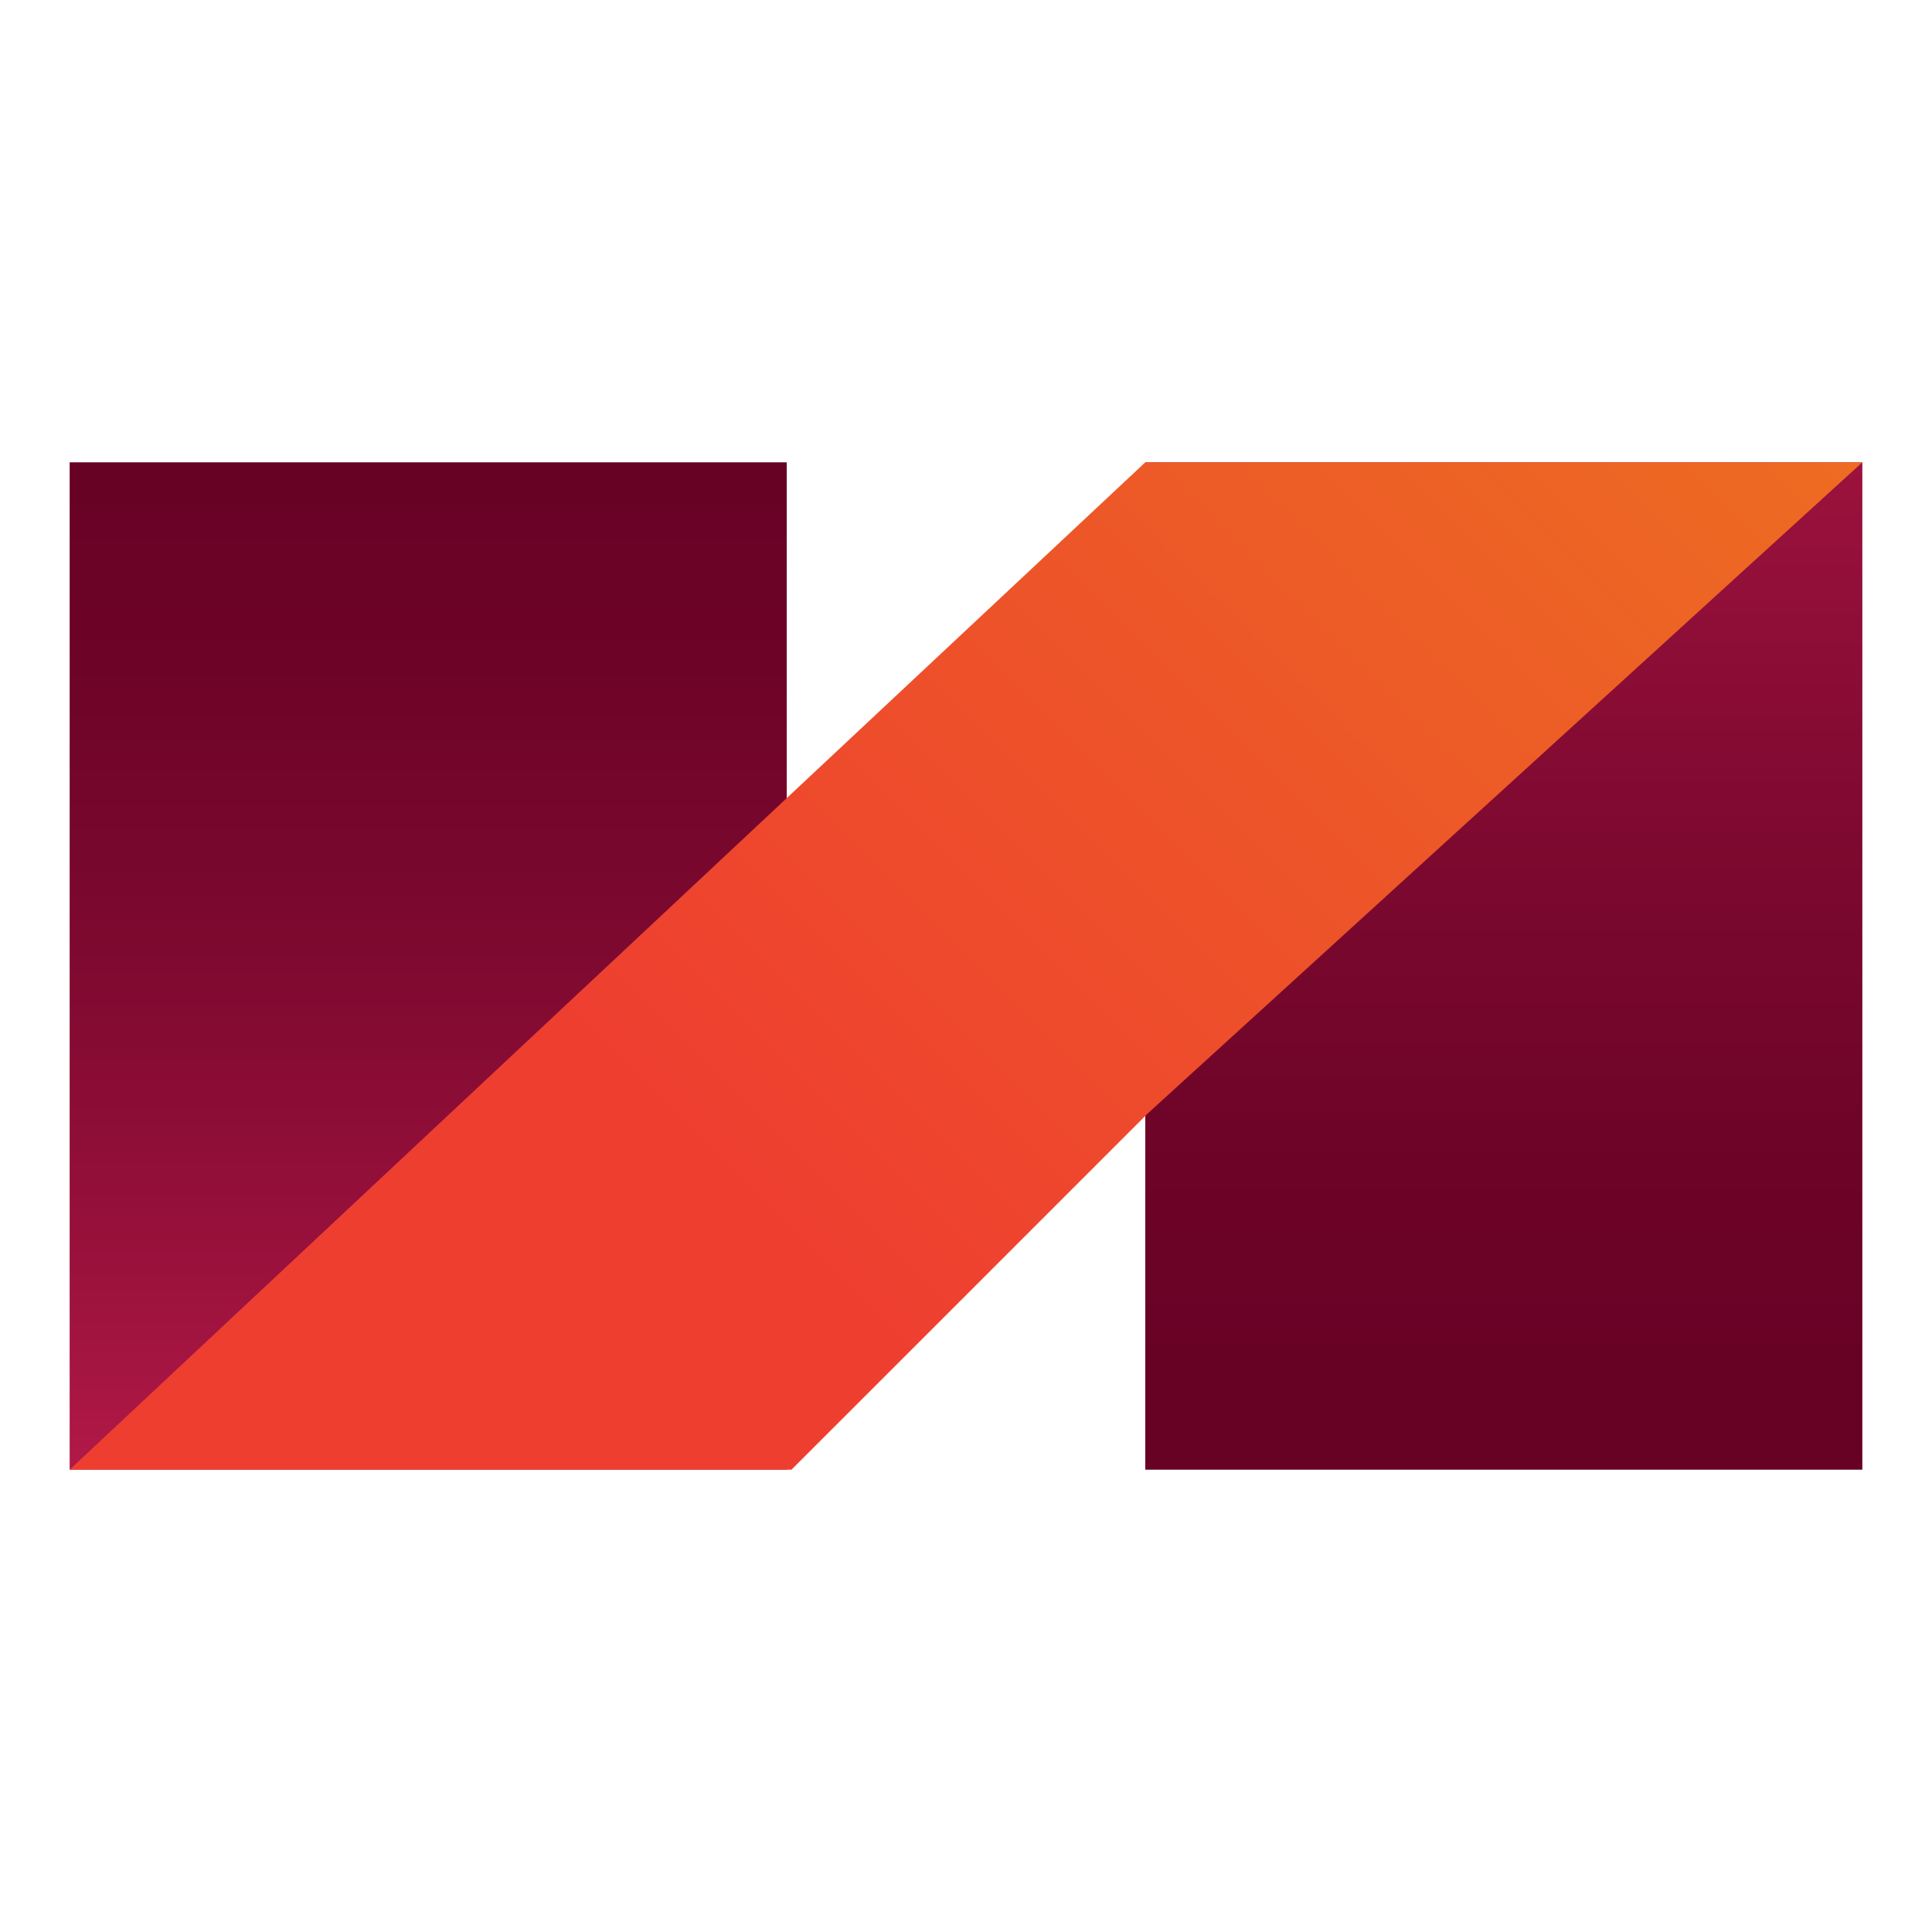
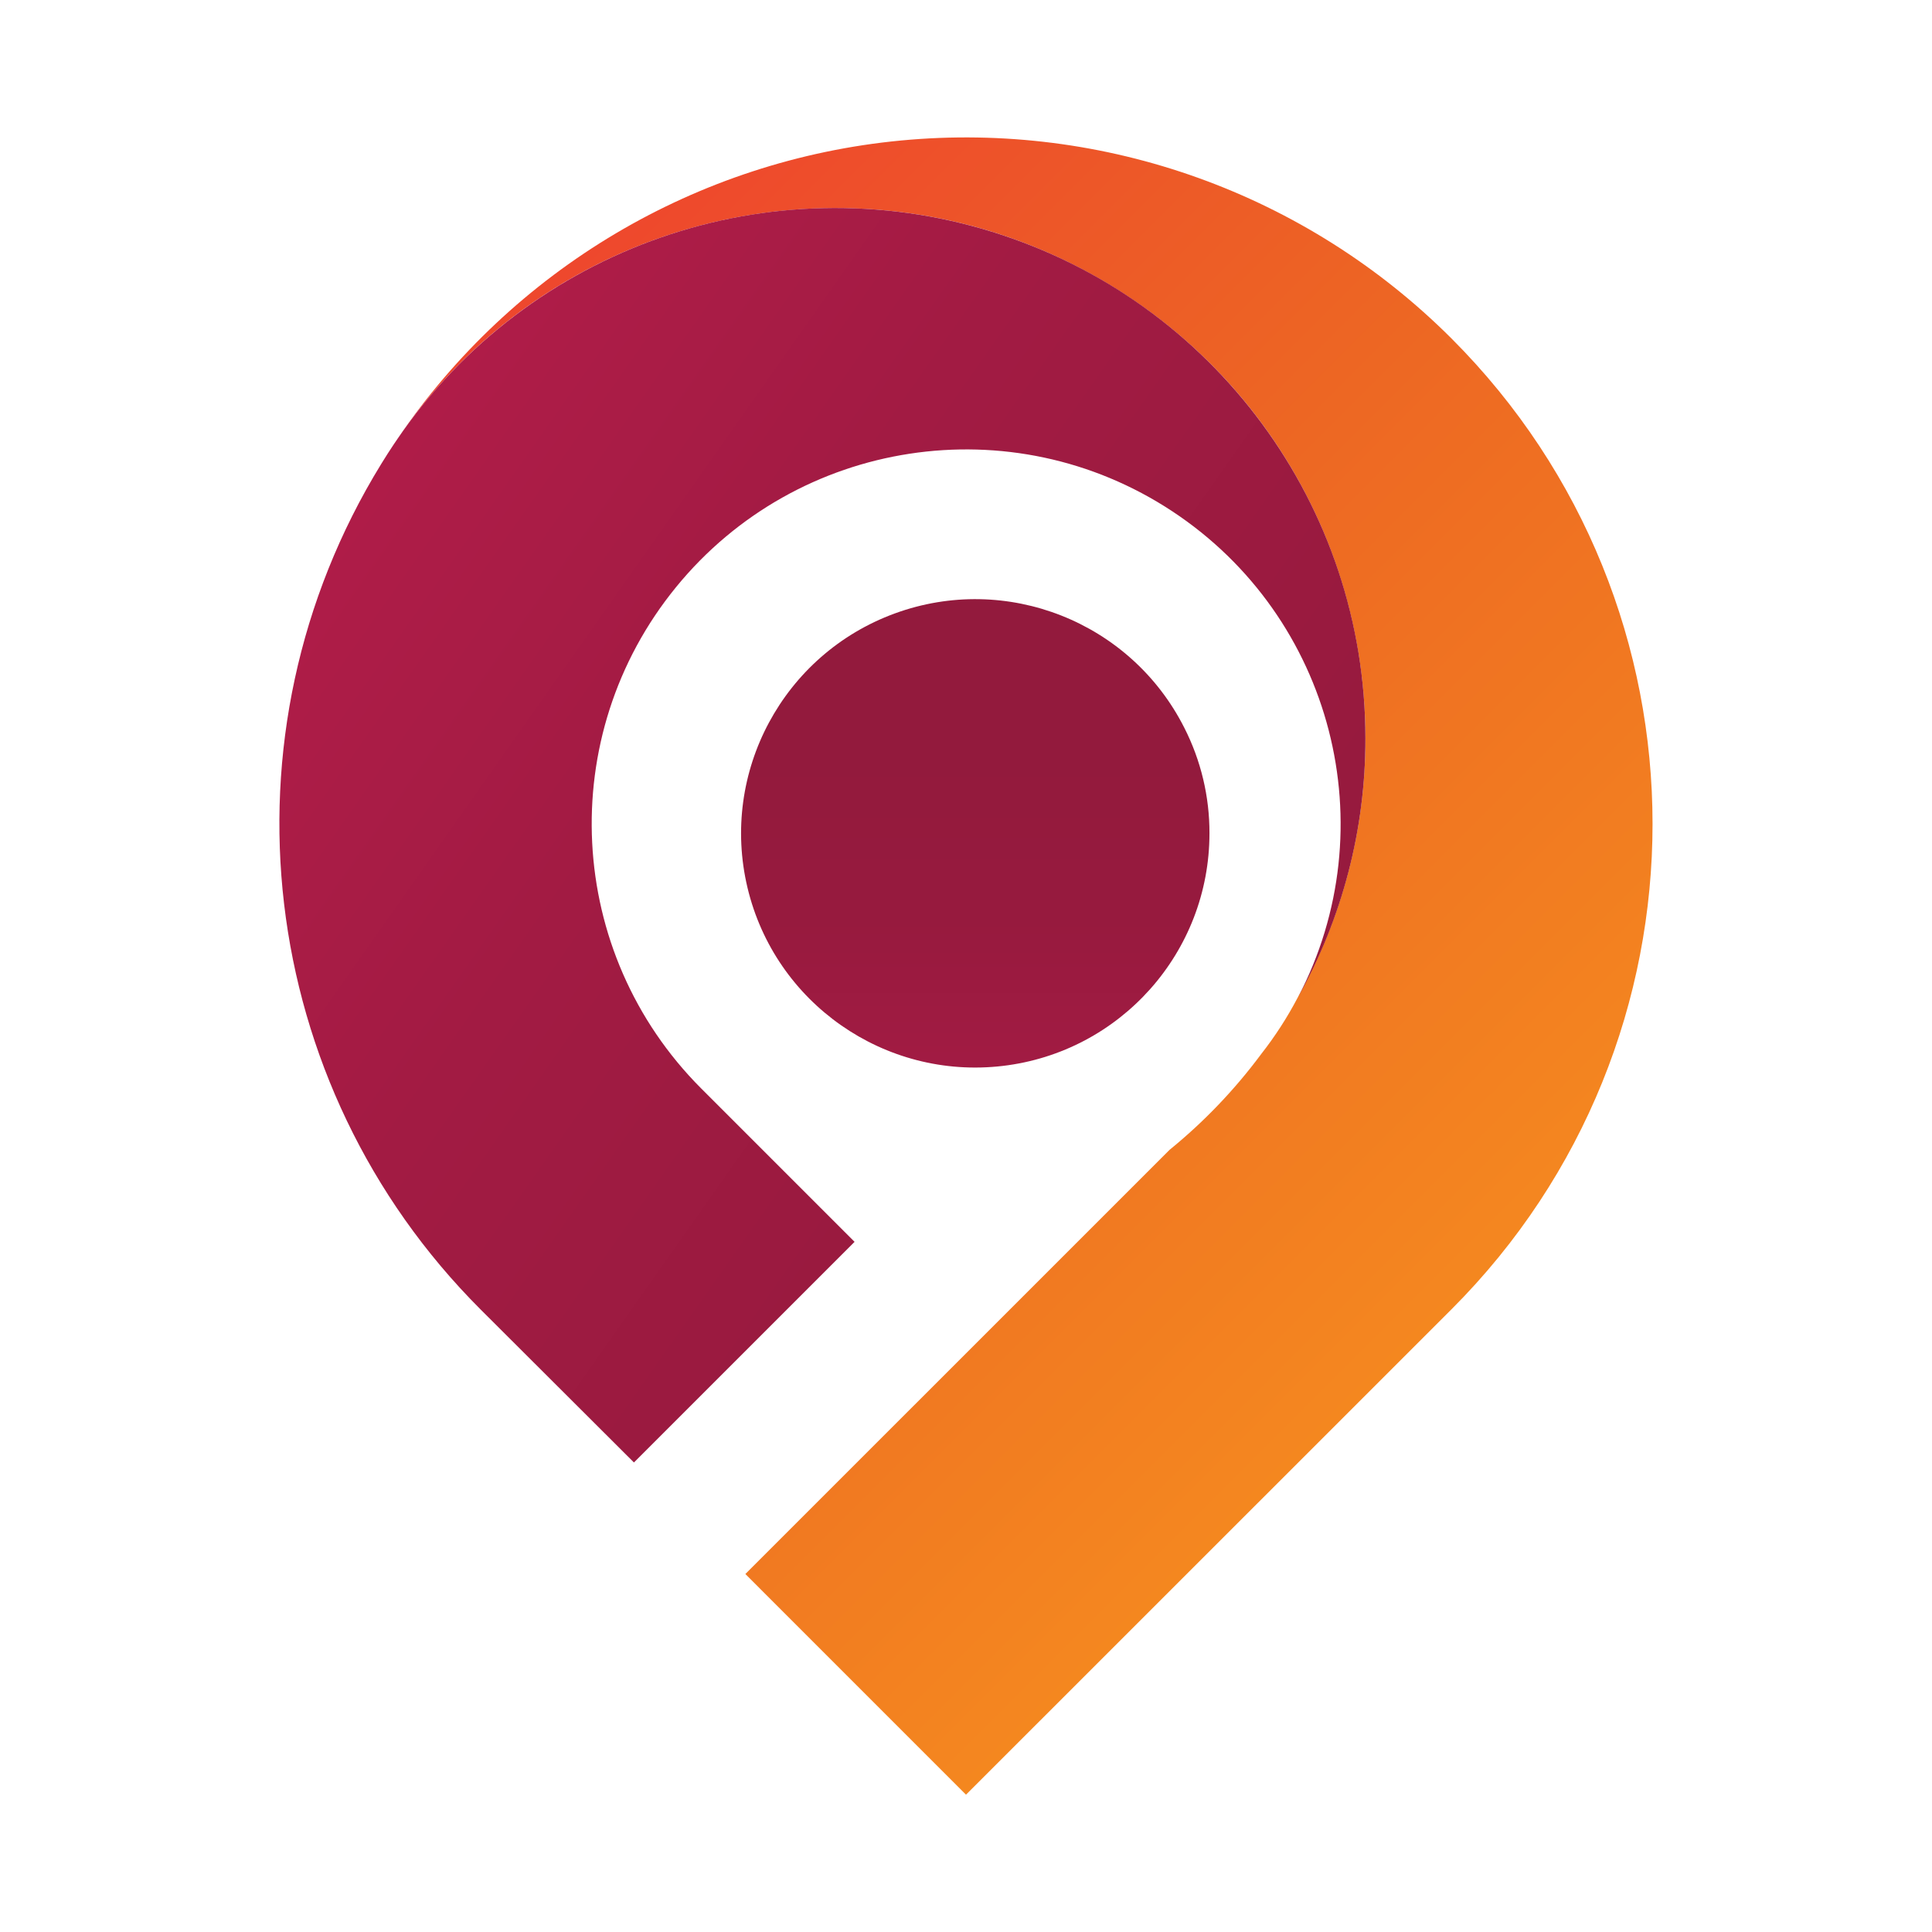
<svg xmlns="http://www.w3.org/2000/svg" xmlns:xlink="http://www.w3.org/1999/xlink" id="Layer_1" data-name="Layer 1" viewBox="0 0 512 512">
  <defs>
    <style>
      .cls-1 {
        fill: url(#linear-gradient);
      }

      .cls-2 {
        fill: url(#linear-gradient-2);
      }

      .cls-3 {
        fill: url(#linear-gradient-3);
      }
    </style>
-     <linearGradient id="linear-gradient" x1="113.48" y1="-16300.39" x2="113.48" y2="-15998.98" gradientTransform="matrix(1, 0, 0, -1, 0, -15870)" gradientUnits="userSpaceOnUse">
-       <stop offset="0" stop-color="#c41e51" />
-       <stop offset="0.04" stop-color="#be1c4e" />
-       <stop offset="0.32" stop-color="#99113c" />
-       <stop offset="0.59" stop-color="#7e0930" />
-       <stop offset="0.82" stop-color="#6e0428" />
-       <stop offset="1" stop-color="#680225" />
-     </linearGradient>
-     <linearGradient id="linear-gradient-2" x1="398.52" y1="-15891.87" x2="398.52" y2="-16231.21" xlink:href="#linear-gradient" />
-     <linearGradient id="linear-gradient-3" x1="435.32" y1="-134.04" x2="435.32" y2="475.46" gradientTransform="translate(223.94 -327.56) rotate(45)" gradientUnits="userSpaceOnUse">
+     <linearGradient id="linear-gradient" x1="401.51" y1="-16233.83" x2="91.26" y2="-15923.58" gradientTransform="matrix(1, 0, 0, -1, 0, -15870)" gradientUnits="userSpaceOnUse">
      <stop offset="0" stop-color="#f58b1f" />
      <stop offset="0.49" stop-color="#ed6723" />
      <stop offset="1" stop-color="#ee3e30" />
    </linearGradient>
+     <linearGradient id="linear-gradient-2" x1="-16.66" y1="-15926.82" x2="442.85" y2="-16250.52" gradientTransform="matrix(1, 0, 0, -1, 0, -15870)" gradientUnits="userSpaceOnUse">
+       <stop offset="0" stop-color="#c41e51" />
+       <stop offset="0.17" stop-color="#b41d4a" />
+       <stop offset="0.43" stop-color="#a21b43" />
+       <stop offset="0.7" stop-color="#971a3e" />
+       <stop offset="1" stop-color="#931a3d" />
+     </linearGradient>
+     <linearGradient id="linear-gradient-3" x1="258.49" y1="-16214.63" x2="258.49" y2="-16070.6" xlink:href="#linear-gradient-2" />
  </defs>
  <g id="_Group_" data-name="&lt;Group&gt;">
-     <g id="_Group_2" data-name="&lt;Group&gt;">
-       <polygon id="_Path_" data-name="&lt;Path&gt;" class="cls-1" points="18.46 122.52 18.46 256 18.46 389.48 208.49 389.48 208.49 256 208.49 122.52 18.46 122.52" />
-       <polygon id="_Path_2" data-name="&lt;Path&gt;" class="cls-2" points="303.51 122.52 303.51 256 303.51 389.48 493.54 389.48 493.54 256 493.54 122.52 303.51 122.52" />
-       <polygon id="_Path_3" data-name="&lt;Path&gt;" class="cls-3" points="303.51 122.52 18.46 389.48 209.75 389.48 304.14 295.1 493.54 122.52 303.51 122.52" />
-     </g>
+     <path id="_Path_" data-name="&lt;Path&gt;" class="cls-1" d="M384.64,89.68a182,182,0,0,0-279.28,26.59A140.53,140.53,0,0,1,343.93,264.32a98.42,98.42,0,0,1-9.69,15,141.32,141.32,0,0,1-24.32,25.42L256,358.66l-58.47,58.47L256,475.61,384.64,347A181.93,181.93,0,0,0,384.64,89.68Z" />
+     <path id="_Path_2" data-name="&lt;Path&gt;" class="cls-2" d="M361.85,195.67a140.53,140.53,0,0,0-256.48-79.41l-1.06,1.56c-1.05,1.58-2.08,3.17-3.07,4.79L101,123a182,182,0,0,0,26.34,224L168,387.57l58.47-58.47-40.61-40.61a99.23,99.23,0,1,1,158.11-24.17A139.87,139.87,0,0,0,361.85,195.67Z" />
+     <path id="_Path_3" data-name="&lt;Path&gt;" class="cls-3" d="M320.52,220.82a62.06,62.06,0,1,1-6.66-27.94A61.24,61.24,0,0,1,320.52,220.82Z" />
  </g>
</svg>
